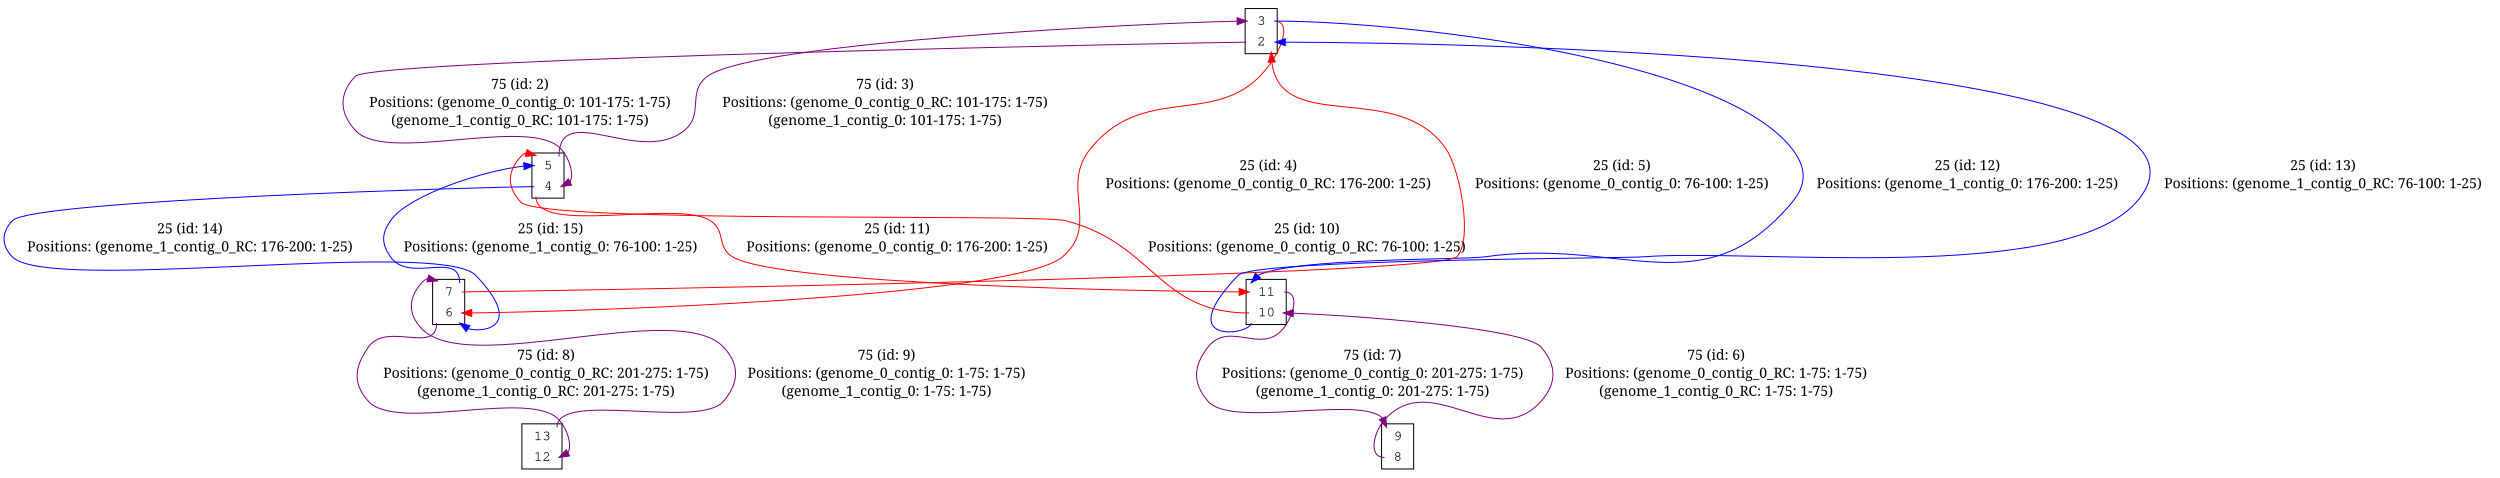
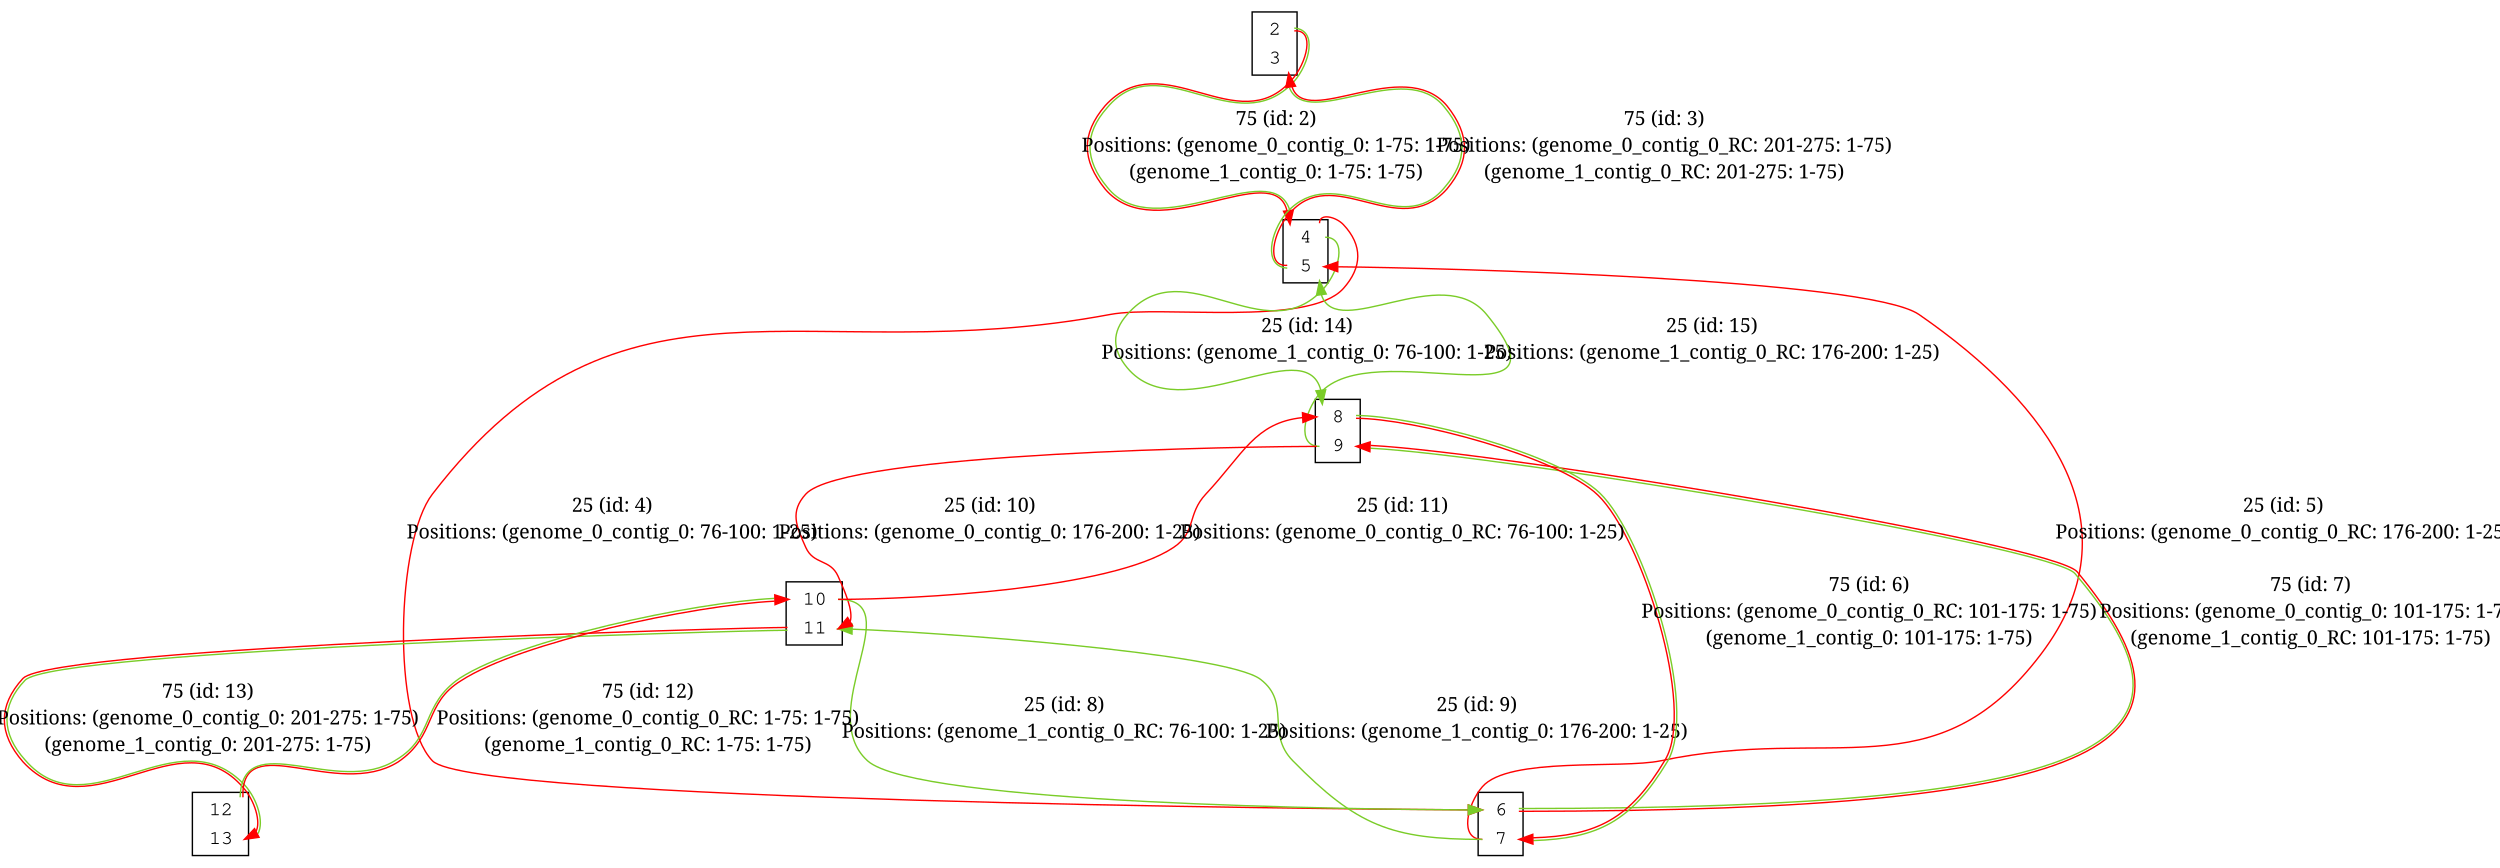
- <svg xmlns="http://www.w3.org/2000/svg" width="2492pt" height="476pt" viewBox="0.00 0.00 2492.27 476.00">
-   <g id="graph1" class="graph" transform="scale(1 1) rotate(0) translate(4 472)">
-     <polygon fill="white" stroke="white" points="-4,5 -4,-472 2489.27,-472 2489.27,5 -4,5" />
+ <svg xmlns="http://www.w3.org/2000/svg" width="1781pt" height="618pt" viewBox="0.00 0.00 1781.06 618.00">
+   <g id="graph1" class="graph" transform="scale(1 1) rotate(0) translate(4 614)">
+     <polygon fill="white" stroke="white" points="-4,5 -4,-614 1778.06,-614 1778.06,5 -4,5" />
    <g id="node1" class="node">
-       <polygon fill="white" stroke="white" points="1280.27,-467.5 1226.27,-467.5 1226.27,-414.5 1280.27,-414.5 1280.27,-467.5" />
-       <polygon fill="white" stroke="white" points="1237.27,-418.5 1237.27,-463.5 1269.27,-463.5 1269.27,-418.5 1237.27,-418.5" />
-       <polygon fill="none" stroke="black" points="1237.27,-418.5 1237.27,-463.5 1269.27,-463.5 1269.27,-418.5 1237.27,-418.5" />
-       <text text-anchor="start" x="1249.27" y="-447.233" font-family="Courier,monospace" font-size="14.00">3</text>
-       <text text-anchor="start" x="1249.27" y="-426.733" font-family="Courier,monospace" font-size="14.00">2</text>
+       <polygon fill="white" stroke="white" points="931.059,-609.5 877.059,-609.5 877.059,-556.5 931.059,-556.5 931.059,-609.5" />
+       <polygon fill="white" stroke="white" points="888.059,-560.5 888.059,-605.5 920.059,-605.5 920.059,-560.5 888.059,-560.5" />
+       <polygon fill="none" stroke="black" points="888.059,-560.5 888.059,-605.5 920.059,-605.5 920.059,-560.5 888.059,-560.5" />
+       <text text-anchor="start" x="900.059" y="-589.233" font-family="Courier,monospace" font-size="14.00">2</text>
+       <text text-anchor="start" x="900.059" y="-568.733" font-family="Courier,monospace" font-size="14.00">3</text>
    </g>
    <g id="node2" class="node">
-       <polygon fill="white" stroke="white" points="569.268,-323.5 515.268,-323.5 515.268,-270.5 569.268,-270.5 569.268,-323.5" />
-       <polygon fill="white" stroke="white" points="526.268,-274.5 526.268,-319.5 558.268,-319.5 558.268,-274.5 526.268,-274.5" />
-       <polygon fill="none" stroke="black" points="526.268,-274.5 526.268,-319.5 558.268,-319.5 558.268,-274.5 526.268,-274.5" />
-       <text text-anchor="start" x="538.268" y="-303.233" font-family="Courier,monospace" font-size="14.00">5</text>
-       <text text-anchor="start" x="538.268" y="-282.733" font-family="Courier,monospace" font-size="14.00">4</text>
+       <polygon fill="white" stroke="white" points="953.059,-461.5 899.059,-461.5 899.059,-408.5 953.059,-408.5 953.059,-461.5" />
+       <polygon fill="white" stroke="white" points="910.059,-412.5 910.059,-457.5 942.059,-457.5 942.059,-412.5 910.059,-412.5" />
+       <polygon fill="none" stroke="black" points="910.059,-412.5 910.059,-457.5 942.059,-457.5 942.059,-412.5 910.059,-412.5" />
+       <text text-anchor="start" x="922.059" y="-441.233" font-family="Courier,monospace" font-size="14.00">4</text>
+       <text text-anchor="start" x="922.059" y="-420.733" font-family="Courier,monospace" font-size="14.00">5</text>
    </g>
    <g id="edge2" class="edge">
-       <path fill="none" stroke="purple" d="M1238.27,-430C1213.58,-430 367.386,-413.786 350.268,-396 333.625,-378.708 334.078,-359.717 350.268,-342 381.124,-308.234 524.412,-357.266 555.268,-323.5 563.525,-314.465 568.643,-298.476 564.178,-290.62" />
-       <polygon fill="purple" stroke="purple" points="565.757,-287.495 555.268,-286 562.535,-293.71 565.757,-287.495" />
-       <text text-anchor="middle" x="514.268" y="-383.4" font-family="Times Roman,serif" font-size="14.00">75 (id: 2)</text>
-       <text text-anchor="middle" x="514.268" y="-365.4" font-family="Times Roman,serif" font-size="14.00">Positions: (genome_0_contig_0: 101-175: 1-75)</text>
-       <text text-anchor="middle" x="514.268" y="-347.4" font-family="Times Roman,serif" font-size="14.00">(genome_1_contig_0_RC: 101-175: 1-75)</text>
+       <path fill="none" stroke="#ff0000" d="M918.059,-592C933.32,-593.254 926.914,-568.847 916.314,-557.167 878.057,-512.633 824.041,-583.619 783.305,-538.657 766.134,-518.527 766.702,-499.893 783.286,-479.365 819.844,-436.386 903.529,-502.602 912.905,-463.8" />
+       <path fill="none" stroke="#7acc28" d="M918.059,-594C935.255,-592.746 928.849,-568.339 917.804,-555.833 876.465,-511.422 822.449,-582.408 784.814,-537.343 768.133,-518.588 768.701,-499.954 784.832,-480.635 818.603,-437.954 902.288,-504.171 914.831,-464.337" />
+       <polygon fill="#ff0000" stroke="#ff0000" points="917.36,-464.342 915.059,-454 910.409,-463.52 917.36,-464.342" />
+       <text text-anchor="middle" x="905.059" y="-524.9" font-family="Times Roman,serif" font-size="14.00">75 (id: 2)</text>
+       <text text-anchor="middle" x="905.059" y="-505.9" font-family="Times Roman,serif" font-size="14.00">Positions: (genome_0_contig_0: 1-75: 1-75)</text>
+       <text text-anchor="middle" x="905.059" y="-486.9" font-family="Times Roman,serif" font-size="14.00">(genome_1_contig_0: 1-75: 1-75)</text>
+     </g>
+     <g id="edge4" class="edge">
+       <path fill="none" stroke="#ff0000" d="M913.059,-425C897.366,-423.769 903.241,-448.568 913.821,-460.853 945.228,-499.66 992.327,-440.593 1026.82,-479.353 1043.75,-499.671 1043.26,-517.98 1026.84,-538.629 996.075,-575.138 926.256,-522.084 916.541,-552.066" />
+       <path fill="none" stroke="#7acc28" d="M913.059,-423C895.42,-424.231 901.295,-449.029 912.297,-462.147 946.791,-500.907 993.891,-441.84 1025.3,-480.647 1041.75,-499.619 1041.27,-517.927 1025.28,-537.371 997.285,-573.546 927.466,-520.492 914.666,-551.372" />
+       <polygon fill="#ff0000" stroke="#ff0000" points="912.084,-551.591 914.059,-562 919.006,-552.631 912.084,-551.591" />
+       <text text-anchor="middle" x="1181.56" y="-524.9" font-family="Times Roman,serif" font-size="14.00">75 (id: 3)</text>
+       <text text-anchor="middle" x="1181.56" y="-505.9" font-family="Times Roman,serif" font-size="14.00">Positions: (genome_0_contig_0_RC: 201-275: 1-75)</text>
+       <text text-anchor="middle" x="1181.56" y="-486.9" font-family="Times Roman,serif" font-size="14.00">(genome_1_contig_0_RC: 201-275: 1-75)</text>
    </g>
    <g id="node3" class="node">
-       <polygon fill="white" stroke="white" points="470.268,-197.5 416.268,-197.5 416.268,-144.5 470.268,-144.5 470.268,-197.5" />
-       <polygon fill="white" stroke="white" points="427.268,-148.5 427.268,-193.5 459.268,-193.5 459.268,-148.5 427.268,-148.5" />
-       <polygon fill="none" stroke="black" points="427.268,-148.5 427.268,-193.5 459.268,-193.5 459.268,-148.5 427.268,-148.5" />
-       <text text-anchor="start" x="439.268" y="-177.233" font-family="Courier,monospace" font-size="14.00">7</text>
-       <text text-anchor="start" x="439.268" y="-156.733" font-family="Courier,monospace" font-size="14.00">6</text>
+       <polygon fill="white" stroke="white" points="1092.06,-53.5 1038.06,-53.5 1038.06,-0.5 1092.06,-0.5 1092.06,-53.5" />
+       <polygon fill="white" stroke="white" points="1049.06,-4.5 1049.06,-49.5 1081.06,-49.5 1081.06,-4.5 1049.06,-4.5" />
+       <polygon fill="none" stroke="black" points="1049.06,-4.5 1049.06,-49.5 1081.06,-49.5 1081.06,-4.5 1049.06,-4.5" />
+       <text text-anchor="start" x="1061.06" y="-33.233" font-family="Courier,monospace" font-size="14.00">6</text>
+       <text text-anchor="start" x="1061.06" y="-12.733" font-family="Courier,monospace" font-size="14.00">7</text>
    </g>
    <g id="edge6" class="edge">
-       <path fill="none" stroke="red" d="M1266.27,-451C1282.49,-451 1274.83,-428.281 1266.27,-414.5 1218.4,-337.42 1140.51,-394.405 1083.27,-324 1051.99,-285.524 1093.03,-248.14 1055.27,-216 1006.45,-174.45 561.867,-161.091 466.526,-160.065" />
-       <polygon fill="red" stroke="red" points="466.29,-156.564 456.268,-160 466.245,-163.564 466.29,-156.564" />
-       <text text-anchor="middle" x="1260.27" y="-302.4" font-family="Times Roman,serif" font-size="14.00">25 (id: 4)</text>
-       <text text-anchor="middle" x="1260.27" y="-284.4" font-family="Times Roman,serif" font-size="14.00">Positions: (genome_0_contig_0_RC: 176-200: 1-25)</text>
+       <path fill="none" stroke="#ff0000" d="M936.059,-455C936.059,-462.569 947.867,-459.507 953.059,-454 966.932,-439.287 966.543,-423.57 953.059,-408.5 928.31,-380.839 823.543,-396.828 787.059,-390 568.773,-349.145 439.493,-438 304.059,-262 278.31,-228.538 274.91,-102.545 304.059,-72 331.406,-43.344 947.088,-37.527 1041.86,-37.036" />
+       <polygon fill="#ff0000" stroke="#ff0000" points="1042.07,-40.535 1052.06,-37 1042.05,-33.535 1042.07,-40.535" />
+       <text text-anchor="middle" x="432.059" y="-249.4" font-family="Times Roman,serif" font-size="14.00">25 (id: 4)</text>
+       <text text-anchor="middle" x="432.059" y="-230.4" font-family="Times Roman,serif" font-size="14.00">Positions: (genome_0_contig_0: 76-100: 1-25)</text>
+     </g>
+     <g id="node4" class="node">
+       <polygon fill="white" stroke="white" points="976.059,-333.5 922.059,-333.5 922.059,-280.5 976.059,-280.5 976.059,-333.5" />
+       <polygon fill="white" stroke="white" points="933.059,-284.5 933.059,-329.5 965.059,-329.5 965.059,-284.5 933.059,-284.5" />
+       <polygon fill="none" stroke="black" points="933.059,-284.5 933.059,-329.5 965.059,-329.5 965.059,-284.5 933.059,-284.5" />
+       <text text-anchor="start" x="945.059" y="-313.233" font-family="Courier,monospace" font-size="14.00">8</text>
+       <text text-anchor="start" x="945.059" y="-292.733" font-family="Courier,monospace" font-size="14.00">9</text>
+     </g>
+     <g id="edge26" class="edge">
+       <path fill="none" stroke="#7acc28" d="M940.059,-445C956.288,-445 949.923,-420.556 939.059,-408.5 897.046,-361.873 840.431,-437.198 799.059,-390 787.927,-377.3 788.271,-364.994 799.059,-352 836.698,-306.668 925.932,-378.72 936.939,-336.118" />
+       <polygon fill="#7acc28" stroke="#7acc28" points="940.438,-336.324 938.059,-326 933.48,-335.554 940.438,-336.324" />
+       <text text-anchor="middle" x="927.059" y="-377.4" font-family="Times Roman,serif" font-size="14.00">25 (id: 14)</text>
+       <text text-anchor="middle" x="927.059" y="-358.4" font-family="Times Roman,serif" font-size="14.00">Positions: (genome_1_contig_0: 76-100: 1-25)</text>
+     </g>
+     <g id="edge8" class="edge">
+       <path fill="none" stroke="#ff0000" d="M1052.06,-16C1035.39,-16 1041.16,-40.894 1052.06,-53.5 1070.72,-75.071 1151.16,-66.082 1179.06,-72 1301.43,-97.959 1374.49,-48.318 1450.06,-148 1519.11,-239.079 1457.09,-325.034 1363.06,-390 1326.3,-415.395 1022.38,-423.161 949.324,-423.934" />
+       <polygon fill="#ff0000" stroke="#ff0000" points="949.037,-420.436 939.059,-424 949.082,-427.435 949.037,-420.436" />
+       <text text-anchor="middle" x="1622.56" y="-249.4" font-family="Times Roman,serif" font-size="14.00">25 (id: 5)</text>
+       <text text-anchor="middle" x="1622.56" y="-230.4" font-family="Times Roman,serif" font-size="14.00">Positions: (genome_0_contig_0_RC: 176-200: 1-25)</text>
+     </g>
+     <g id="edge12" class="edge">
+       <path fill="none" stroke="#ff0000" d="M1078.06,-36C1512.49,-36.214 1575.7,-85.841 1475.83,-206.642 1458.94,-226.421 1069.11,-291.611 972.394,-296.686" />
+       <path fill="none" stroke="#7acc28" d="M1078.06,-38C1511.25,-37.786 1574.46,-87.414 1474.29,-205.358 1458.61,-224.449 1068.78,-289.638 972.289,-294.689" />
+       <polygon fill="#ff0000" stroke="#ff0000" points="971.948,-292.198 962.059,-296 972.161,-299.195 971.948,-292.198" />
+       <text text-anchor="middle" x="1642.06" y="-192.9" font-family="Times Roman,serif" font-size="14.00">75 (id: 7)</text>
+       <text text-anchor="middle" x="1642.06" y="-173.9" font-family="Times Roman,serif" font-size="14.00">Positions: (genome_0_contig_0: 101-175: 1-75)</text>
+       <text text-anchor="middle" x="1642.06" y="-154.9" font-family="Times Roman,serif" font-size="14.00">(genome_1_contig_0_RC: 101-175: 1-75)</text>
    </g>
    <g id="node5" class="node">
-       <polygon fill="white" stroke="white" points="1286.27,-197.5 1230.27,-197.5 1230.27,-144.5 1286.27,-144.5 1286.27,-197.5" />
-       <polygon fill="white" stroke="white" points="1238.27,-148.5 1238.27,-193.5 1278.27,-193.5 1278.27,-148.5 1238.27,-148.5" />
-       <polygon fill="none" stroke="black" points="1238.27,-148.5 1238.27,-193.5 1278.27,-193.5 1278.27,-148.5 1238.27,-148.5" />
-       <text text-anchor="start" x="1250.27" y="-177.233" font-family="Courier,monospace" font-size="14.00">11</text>
-       <text text-anchor="start" x="1250.27" y="-156.733" font-family="Courier,monospace" font-size="14.00">10</text>
+       <polygon fill="white" stroke="white" points="604.059,-203.5 548.059,-203.5 548.059,-150.5 604.059,-150.5 604.059,-203.5" />
+       <polygon fill="white" stroke="white" points="556.059,-154.5 556.059,-199.5 596.059,-199.5 596.059,-154.5 556.059,-154.5" />
+       <polygon fill="none" stroke="black" points="556.059,-154.5 556.059,-199.5 596.059,-199.5 596.059,-154.5 556.059,-154.5" />
+       <text text-anchor="start" x="568.059" y="-183.233" font-family="Courier,monospace" font-size="14.00">10</text>
+       <text text-anchor="start" x="568.059" y="-162.733" font-family="Courier,monospace" font-size="14.00">11</text>
+     </g>
+     <g id="edge16" class="edge">
+       <path fill="none" stroke="#7acc28" d="M1052.06,-16C987.102,-16 962.63,-25.709 917.059,-72 897.605,-91.762 916.032,-113.082 894.059,-130 869.247,-149.104 659.523,-163.802 603.087,-165.774" />
+       <polygon fill="#7acc28" stroke="#7acc28" points="602.978,-162.276 593.059,-166 603.135,-169.274 602.978,-162.276" />
+       <text text-anchor="middle" x="1048.06" y="-107.4" font-family="Times Roman,serif" font-size="14.00">25 (id: 9)</text>
+       <text text-anchor="middle" x="1048.06" y="-88.4" font-family="Times Roman,serif" font-size="14.00">Positions: (genome_1_contig_0: 176-200: 1-25)</text>
+     </g>
+     <g id="edge28" class="edge">
+       <path fill="none" stroke="#7acc28" d="M936.059,-296C919.393,-296 925.217,-320.842 936.059,-333.5 973.179,-376.836 1122.1,-308.085 1055.06,-390 1023.42,-428.654 948.372,-370.065 937.406,-403.966" />
+       <polygon fill="#7acc28" stroke="#7acc28" points="933.92,-403.623 936.059,-414 940.858,-404.554 933.92,-403.623" />
+       <text text-anchor="middle" x="1215.56" y="-377.4" font-family="Times Roman,serif" font-size="14.00">25 (id: 15)</text>
+       <text text-anchor="middle" x="1215.56" y="-358.4" font-family="Times Roman,serif" font-size="14.00">Positions: (genome_1_contig_0_RC: 176-200: 1-25)</text>
+     </g>
+     <g id="edge10" class="edge">
+       <path fill="none" stroke="#ff0000" d="M962.059,-316C1002.15,-316.032 1105.7,-288.967 1134.37,-261.279 1165.52,-231.54 1204.51,-109.039 1182.2,-72.514 1157.2,-30.548 1133.81,-18.456 1088.2,-17.147" />
+       <path fill="none" stroke="#7acc28" d="M962.059,-318C1002.65,-317.968 1106.21,-290.902 1135.75,-262.721 1167.43,-232.147 1206.42,-109.646 1183.92,-71.486 1158.11,-28.771 1134.72,-16.679 1088.27,-15.148" />
+       <polygon fill="#ff0000" stroke="#ff0000" points="1088.11,-12.646 1078.06,-16 1088.01,-19.645 1088.11,-12.646" />
+       <text text-anchor="middle" x="1327.56" y="-192.9" font-family="Times Roman,serif" font-size="14.00">75 (id: 6)</text>
+       <text text-anchor="middle" x="1327.56" y="-173.9" font-family="Times Roman,serif" font-size="14.00">Positions: (genome_0_contig_0_RC: 101-175: 1-75)</text>
+       <text text-anchor="middle" x="1327.56" y="-154.9" font-family="Times Roman,serif" font-size="14.00">(genome_1_contig_0: 101-175: 1-75)</text>
+     </g>
+     <g id="edge18" class="edge">
+       <path fill="none" stroke="#ff0000" d="M934.059,-296C893.439,-296 597.414,-292.029 570.059,-262 558.686,-249.515 563.151,-239.411 570.059,-224 575.66,-211.505 587.458,-215.995 593.059,-203.5 597.853,-192.806 604.145,-178.611 601.665,-171.125" />
+       <polygon fill="#ff0000" stroke="#ff0000" points="603.442,-168.11 593.059,-166 599.86,-174.124 603.442,-168.11" />
+       <text text-anchor="middle" x="701.059" y="-249.4" font-family="Times Roman,serif" font-size="14.00">25 (id: 10)</text>
+       <text text-anchor="middle" x="701.059" y="-230.4" font-family="Times Roman,serif" font-size="14.00">Positions: (genome_0_contig_0: 176-200: 1-25)</text>
+     </g>
+     <g id="edge14" class="edge">
+       <path fill="none" stroke="#7acc28" d="M593.059,-187C645.016,-187 575.515,-106.84 614.059,-72 648.368,-40.989 966.892,-37.323 1041.89,-37.023" />
+       <polygon fill="#7acc28" stroke="#7acc28" points="1042.07,-40.523 1052.06,-37 1042.05,-33.523 1042.07,-40.523" />
+       <text text-anchor="middle" x="754.059" y="-107.4" font-family="Times Roman,serif" font-size="14.00">25 (id: 8)</text>
+       <text text-anchor="middle" x="754.059" y="-88.4" font-family="Times Roman,serif" font-size="14.00">Positions: (genome_1_contig_0_RC: 76-100: 1-25)</text>
+     </g>
+     <g id="edge20" class="edge">
+       <path fill="none" stroke="#ff0000" d="M593.059,-187C646.803,-187 787.403,-194.097 832.059,-224 848.463,-234.984 841.553,-247.602 855.059,-262 881.814,-290.521 889.918,-312.855 923.787,-316.483" />
+       <polygon fill="#ff0000" stroke="#ff0000" points="923.896,-319.993 934.059,-317 924.248,-313.002 923.896,-319.993" />
+       <text text-anchor="middle" x="995.059" y="-249.4" font-family="Times Roman,serif" font-size="14.00">25 (id: 11)</text>
+       <text text-anchor="middle" x="995.059" y="-230.4" font-family="Times Roman,serif" font-size="14.00">Positions: (genome_0_contig_0_RC: 76-100: 1-25)</text>
+     </g>
+     <g id="node6" class="node">
+       <polygon fill="white" stroke="white" points="181.059,-53.5 125.059,-53.5 125.059,-0.5 181.059,-0.5 181.059,-53.5" />
+       <polygon fill="white" stroke="white" points="133.059,-4.5 133.059,-49.5 173.059,-49.5 173.059,-4.5 133.059,-4.5" />
+       <polygon fill="none" stroke="black" points="133.059,-4.5 133.059,-49.5 173.059,-49.5 173.059,-4.5 133.059,-4.5" />
+       <text text-anchor="start" x="145.059" y="-33.233" font-family="Courier,monospace" font-size="14.00">12</text>
+       <text text-anchor="start" x="145.059" y="-12.733" font-family="Courier,monospace" font-size="14.00">13</text>
+     </g>
+     <g id="edge24" class="edge">
+       <path fill="none" stroke="#ff0000" d="M557.059,-167C526.743,-167 33.729,-153.112 12.329,-130.683 -5.556,-111.156 -5.068,-91.24 12.312,-71.336 60.549,-18.899 124.181,-105.416 169.312,-52.836 177.241,-44.044 182.417,-28.108 178.073,-21.088" />
+       <path fill="none" stroke="#7acc28" d="M557.059,-165C526.799,-165 33.785,-151.113 13.789,-129.317 -3.557,-111.205 -3.069,-91.289 13.807,-72.664 58.938,-20.084 122.569,-106.601 170.807,-54.164 179.143,-44.662 184.319,-28.726 179.814,-20.103" />
+       <polygon fill="#ff0000" stroke="#ff0000" points="180.549,-17.486 170.059,-16 177.333,-23.703 180.549,-17.486" />
+       <text text-anchor="middle" x="144.059" y="-116.9" font-family="Times Roman,serif" font-size="14.00">75 (id: 13)</text>
+       <text text-anchor="middle" x="144.059" y="-97.9" font-family="Times Roman,serif" font-size="14.00">Positions: (genome_0_contig_0: 201-275: 1-75)</text>
+       <text text-anchor="middle" x="144.059" y="-78.9" font-family="Times Roman,serif" font-size="14.00">(genome_1_contig_0: 201-275: 1-75)</text>
    </g>
    <g id="edge22" class="edge">
-       <path fill="none" stroke="blue" d="M1267.27,-451C1385.14,-451 1709.58,-416.792 1782.27,-324 1797.07,-305.107 1797.69,-288.386 1782.27,-270 1693.51,-164.202 1612.96,-235.668 1476.27,-216 1453.3,-212.696 1286.43,-215.317 1250.2,-197.526" />
-       <polygon fill="blue" stroke="blue" points="1252.62,-194.987 1243.27,-190 1247.47,-199.728 1252.62,-194.987" />
-       <text text-anchor="middle" x="1957.27" y="-302.4" font-family="Times Roman,serif" font-size="14.00">25 (id: 12)</text>
-       <text text-anchor="middle" x="1957.27" y="-284.4" font-family="Times Roman,serif" font-size="14.00">Positions: (genome_1_contig_0: 176-200: 1-25)</text>
-     </g>
-     <g id="edge4" class="edge">
-       <path fill="none" stroke="purple" d="M553.268,-316C553.268,-372.745 634.382,-306.029 678.268,-342 698.443,-358.537 680.267,-380.526 701.268,-396 747.471,-430.043 1141.36,-449.228 1229,-450.883" />
-       <polygon fill="purple" stroke="purple" points="1229.23,-454.386 1239.27,-451 1229.31,-447.386 1229.23,-454.386" />
-       <text text-anchor="middle" x="878.268" y="-383.4" font-family="Times Roman,serif" font-size="14.00">75 (id: 3)</text>
-       <text text-anchor="middle" x="878.268" y="-365.4" font-family="Times Roman,serif" font-size="14.00">Positions: (genome_0_contig_0_RC: 101-175: 1-75)</text>
-       <text text-anchor="middle" x="878.268" y="-347.4" font-family="Times Roman,serif" font-size="14.00">(genome_1_contig_0: 101-175: 1-75)</text>
-     </g>
-     <g id="edge26" class="edge">
-       <path fill="none" stroke="blue" d="M528.268,-286C499.317,-286 28.06,-273.128 8.268,-252 -2.67,-240.323 -2.817,-227.538 8.268,-216 43.861,-178.953 434.675,-234.547 470.268,-197.5 518.048,-147.769 480.935,-139.924 462.782,-144.286" />
-       <polygon fill="blue" stroke="blue" points="460.621,-141.521 454.268,-150 464.522,-147.334 460.621,-141.521" />
-       <text text-anchor="middle" x="185.268" y="-239.4" font-family="Times Roman,serif" font-size="14.00">25 (id: 14)</text>
-       <text text-anchor="middle" x="185.268" y="-221.4" font-family="Times Roman,serif" font-size="14.00">Positions: (genome_1_contig_0_RC: 176-200: 1-25)</text>
-     </g>
-     <g id="edge20" class="edge">
-       <path fill="none" stroke="red" d="M530.268,-276C530.268,-236.967 671.611,-273.38 704.268,-252 719.956,-241.729 710.234,-225.722 726.268,-216 773.061,-187.629 1147.16,-181.535 1231.22,-181.035" />
-       <polygon fill="red" stroke="red" points="1231.28,-184.535 1241.27,-181 1231.26,-177.535 1231.28,-184.535" />
-       <text text-anchor="middle" x="890.268" y="-239.4" font-family="Times Roman,serif" font-size="14.00">25 (id: 11)</text>
-       <text text-anchor="middle" x="890.268" y="-221.4" font-family="Times Roman,serif" font-size="14.00">Positions: (genome_0_contig_0: 176-200: 1-25)</text>
-     </g>
-     <g id="edge8" class="edge">
-       <path fill="none" stroke="red" d="M456.268,-181C483.841,-181 1429.12,-196.162 1448.27,-216 1465.02,-233.356 1451.07,-304.214 1437.27,-324 1388.81,-393.467 1273.27,-336.759 1263.88,-409.885" />
-       <polygon fill="red" stroke="red" points="1260.38,-409.808 1263.27,-420 1267.36,-410.229 1260.38,-409.808" />
-       <text text-anchor="middle" x="1612.77" y="-302.4" font-family="Times Roman,serif" font-size="14.00">25 (id: 5)</text>
-       <text text-anchor="middle" x="1612.77" y="-284.4" font-family="Times Roman,serif" font-size="14.00">Positions: (genome_0_contig_0: 76-100: 1-25)</text>
-     </g>
-     <g id="edge28" class="edge">
-       <path fill="none" stroke="blue" d="M454.268,-190C454.268,-222.772 403.913,-189.049 385.268,-216 376.165,-229.158 376.21,-238.811 385.268,-252 402.849,-277.599 479.001,-302.257 518.087,-306.393" />
-       <polygon fill="blue" stroke="blue" points="518.077,-309.899 528.268,-307 518.494,-302.911 518.077,-309.899" />
-       <text text-anchor="middle" x="544.768" y="-239.4" font-family="Times Roman,serif" font-size="14.00">25 (id: 15)</text>
-       <text text-anchor="middle" x="544.768" y="-221.4" font-family="Times Roman,serif" font-size="14.00">Positions: (genome_1_contig_0: 76-100: 1-25)</text>
-     </g>
-     <g id="node6" class="node">
-       <polygon fill="white" stroke="white" points="564.268,-53.5 508.268,-53.5 508.268,-0.5 564.268,-0.5 564.268,-53.5" />
-       <polygon fill="white" stroke="white" points="516.268,-4.5 516.268,-49.5 556.268,-49.5 556.268,-4.5 516.268,-4.5" />
-       <polygon fill="none" stroke="black" points="516.268,-4.5 516.268,-49.5 556.268,-49.5 556.268,-4.5 516.268,-4.5" />
-       <text text-anchor="start" x="528.268" y="-33.233" font-family="Courier,monospace" font-size="14.00">13</text>
-       <text text-anchor="start" x="528.268" y="-12.733" font-family="Courier,monospace" font-size="14.00">12</text>
-     </g>
-     <g id="edge14" class="edge">
-       <path fill="none" stroke="purple" d="M431.268,-150C431.268,-117.951 381.779,-152.163 363.268,-126 349.406,-106.408 347.141,-89.774 363.268,-72 391.774,-40.583 524.762,-84.917 553.268,-53.5 561.493,-44.436 566.626,-28.461 562.172,-20.613" />
-       <polygon fill="purple" stroke="purple" points="563.757,-17.493 553.268,-16 560.537,-23.708 563.757,-17.493" />
-       <text text-anchor="middle" x="540.268" y="-113.4" font-family="Times Roman,serif" font-size="14.00">75 (id: 8)</text>
-       <text text-anchor="middle" x="540.268" y="-95.4" font-family="Times Roman,serif" font-size="14.00">Positions: (genome_0_contig_0_RC: 201-275: 1-75)</text>
-       <text text-anchor="middle" x="540.268" y="-77.4" font-family="Times Roman,serif" font-size="14.00">(genome_1_contig_0_RC: 201-275: 1-75)</text>
-     </g>
-     <g id="node4" class="node">
-       <polygon fill="white" stroke="white" points="1416.27,-53.5 1362.27,-53.5 1362.27,-0.5 1416.27,-0.5 1416.27,-53.5" />
-       <polygon fill="white" stroke="white" points="1373.27,-4.5 1373.27,-49.5 1405.27,-49.5 1405.27,-4.5 1373.27,-4.5" />
-       <polygon fill="none" stroke="black" points="1373.27,-4.5 1373.27,-49.5 1405.27,-49.5 1405.27,-4.5 1373.27,-4.5" />
-       <text text-anchor="start" x="1385.27" y="-33.233" font-family="Courier,monospace" font-size="14.00">9</text>
-       <text text-anchor="start" x="1385.27" y="-12.733" font-family="Courier,monospace" font-size="14.00">8</text>
-     </g>
-     <g id="edge10" class="edge">
-       <path fill="none" stroke="purple" d="M1376.27,-16C1359.6,-16 1365.2,-41.04 1376.27,-53.5 1422.64,-105.696 1485.9,-19.804 1532.27,-72 1548.21,-89.942 1548.09,-107.951 1532.27,-126 1514.8,-145.928 1336.36,-157.964 1285.47,-159.764" />
-       <polygon fill="purple" stroke="purple" points="1285.18,-156.27 1275.27,-160 1285.35,-163.268 1285.18,-156.27" />
-       <text text-anchor="middle" x="1706.77" y="-113.4" font-family="Times Roman,serif" font-size="14.00">75 (id: 6)</text>
-       <text text-anchor="middle" x="1706.77" y="-95.4" font-family="Times Roman,serif" font-size="14.00">Positions: (genome_0_contig_0_RC: 1-75: 1-75)</text>
-       <text text-anchor="middle" x="1706.77" y="-77.4" font-family="Times Roman,serif" font-size="14.00">(genome_1_contig_0_RC: 1-75: 1-75)</text>
-     </g>
-     <g id="edge24" class="edge">
-       <path fill="none" stroke="blue" d="M1243.27,-150C1243.27,-138.187 1162.62,-126.678 1230.27,-197.5 1245.79,-213.747 1611.87,-214.257 1634.27,-216 1743.71,-224.515 2052.01,-188.249 2125.27,-270 2252.55,-412.05 1487.31,-429.448 1277.42,-429.987" />
-       <polygon fill="blue" stroke="blue" points="1277.26,-426.487 1267.27,-430 1277.27,-433.487 1277.26,-426.487" />
-       <text text-anchor="middle" x="2311.77" y="-302.4" font-family="Times Roman,serif" font-size="14.00">25 (id: 13)</text>
-       <text text-anchor="middle" x="2311.77" y="-284.4" font-family="Times Roman,serif" font-size="14.00">Positions: (genome_1_contig_0_RC: 76-100: 1-25)</text>
-     </g>
-     <g id="edge18" class="edge">
-       <path fill="none" stroke="red" d="M1241.27,-160C1150.23,-160 1146.47,-229.483 1058.27,-252 1029.02,-259.466 536.245,-248.796 515.268,-270.5 501.214,-285.041 501.452,-301.233 515.268,-316 516.623,-317.448 518.496,-318.714 520.459,-319.603" />
-       <polygon fill="red" stroke="red" points="521.5,-322.948 530.268,-317 519.705,-316.182 521.5,-322.948" />
-       <text text-anchor="middle" x="1298.77" y="-239.4" font-family="Times Roman,serif" font-size="14.00">25 (id: 10)</text>
-       <text text-anchor="middle" x="1298.77" y="-221.4" font-family="Times Roman,serif" font-size="14.00">Positions: (genome_0_contig_0_RC: 76-100: 1-25)</text>
-     </g>
-     <g id="edge12" class="edge">
-       <path fill="none" stroke="purple" d="M1276.27,-181C1292.5,-181 1285.45,-157.137 1275.27,-144.5 1253.73,-117.765 1221.44,-153.028 1200.27,-126 1185.47,-107.106 1184.57,-90.156 1200.27,-72 1223.86,-44.712 1349.81,-78.049 1374.18,-55.45" />
-       <polygon fill="purple" stroke="purple" points="1377.51,-56.568 1378.27,-46 1371.09,-53.79 1377.51,-56.568" />
-       <text text-anchor="middle" x="1364.27" y="-113.4" font-family="Times Roman,serif" font-size="14.00">75 (id: 7)</text>
-       <text text-anchor="middle" x="1364.27" y="-95.4" font-family="Times Roman,serif" font-size="14.00">Positions: (genome_0_contig_0: 201-275: 1-75)</text>
-       <text text-anchor="middle" x="1364.27" y="-77.4" font-family="Times Roman,serif" font-size="14.00">(genome_1_contig_0: 201-275: 1-75)</text>
-     </g>
-     <g id="edge16" class="edge">
-       <path fill="none" stroke="purple" d="M551.268,-46C551.268,-83.339 692.994,-43.628 717.268,-72 732.87,-90.236 733.71,-108.517 717.268,-126 671.358,-174.819 462.178,-95.681 416.268,-144.5 402.414,-159.231 402.885,-174.84 416.268,-190 417.824,-191.763 420.082,-193.356 422.413,-194.447" />
-       <polygon fill="purple" stroke="purple" points="423.406,-197.807 432.268,-192 421.719,-191.013 423.406,-197.807" />
-       <text text-anchor="middle" x="879.768" y="-113.4" font-family="Times Roman,serif" font-size="14.00">75 (id: 9)</text>
-       <text text-anchor="middle" x="879.768" y="-95.4" font-family="Times Roman,serif" font-size="14.00">Positions: (genome_0_contig_0: 1-75: 1-75)</text>
-       <text text-anchor="middle" x="879.768" y="-77.4" font-family="Times Roman,serif" font-size="14.00">(genome_1_contig_0: 1-75: 1-75)</text>
+       <path fill="none" stroke="#ff0000" d="M169.059,-46C167.454,-95.873 235.81,-43.84 279.599,-71.158 307.436,-90.019 297.595,-112.657 324.603,-129.161 366.553,-156.421 489.174,-182.749 547.892,-185.719" />
+       <path fill="none" stroke="#7acc28" d="M167.059,-46C168.665,-97.464 237.021,-45.431 278.519,-72.842 305.601,-89.222 295.761,-111.859 323.515,-130.839 366.133,-158.376 488.754,-184.704 547.79,-187.717" />
+       <polygon fill="#ff0000" stroke="#ff0000" points="547.967,-190.223 558.059,-187 548.16,-183.225 547.967,-190.223" />
+       <text text-anchor="middle" x="457.559" y="-116.9" font-family="Times Roman,serif" font-size="14.00">75 (id: 12)</text>
+       <text text-anchor="middle" x="457.559" y="-97.9" font-family="Times Roman,serif" font-size="14.00">Positions: (genome_0_contig_0_RC: 1-75: 1-75)</text>
+       <text text-anchor="middle" x="457.559" y="-78.9" font-family="Times Roman,serif" font-size="14.00">(genome_1_contig_0_RC: 1-75: 1-75)</text>
    </g>
  </g>
</svg>
